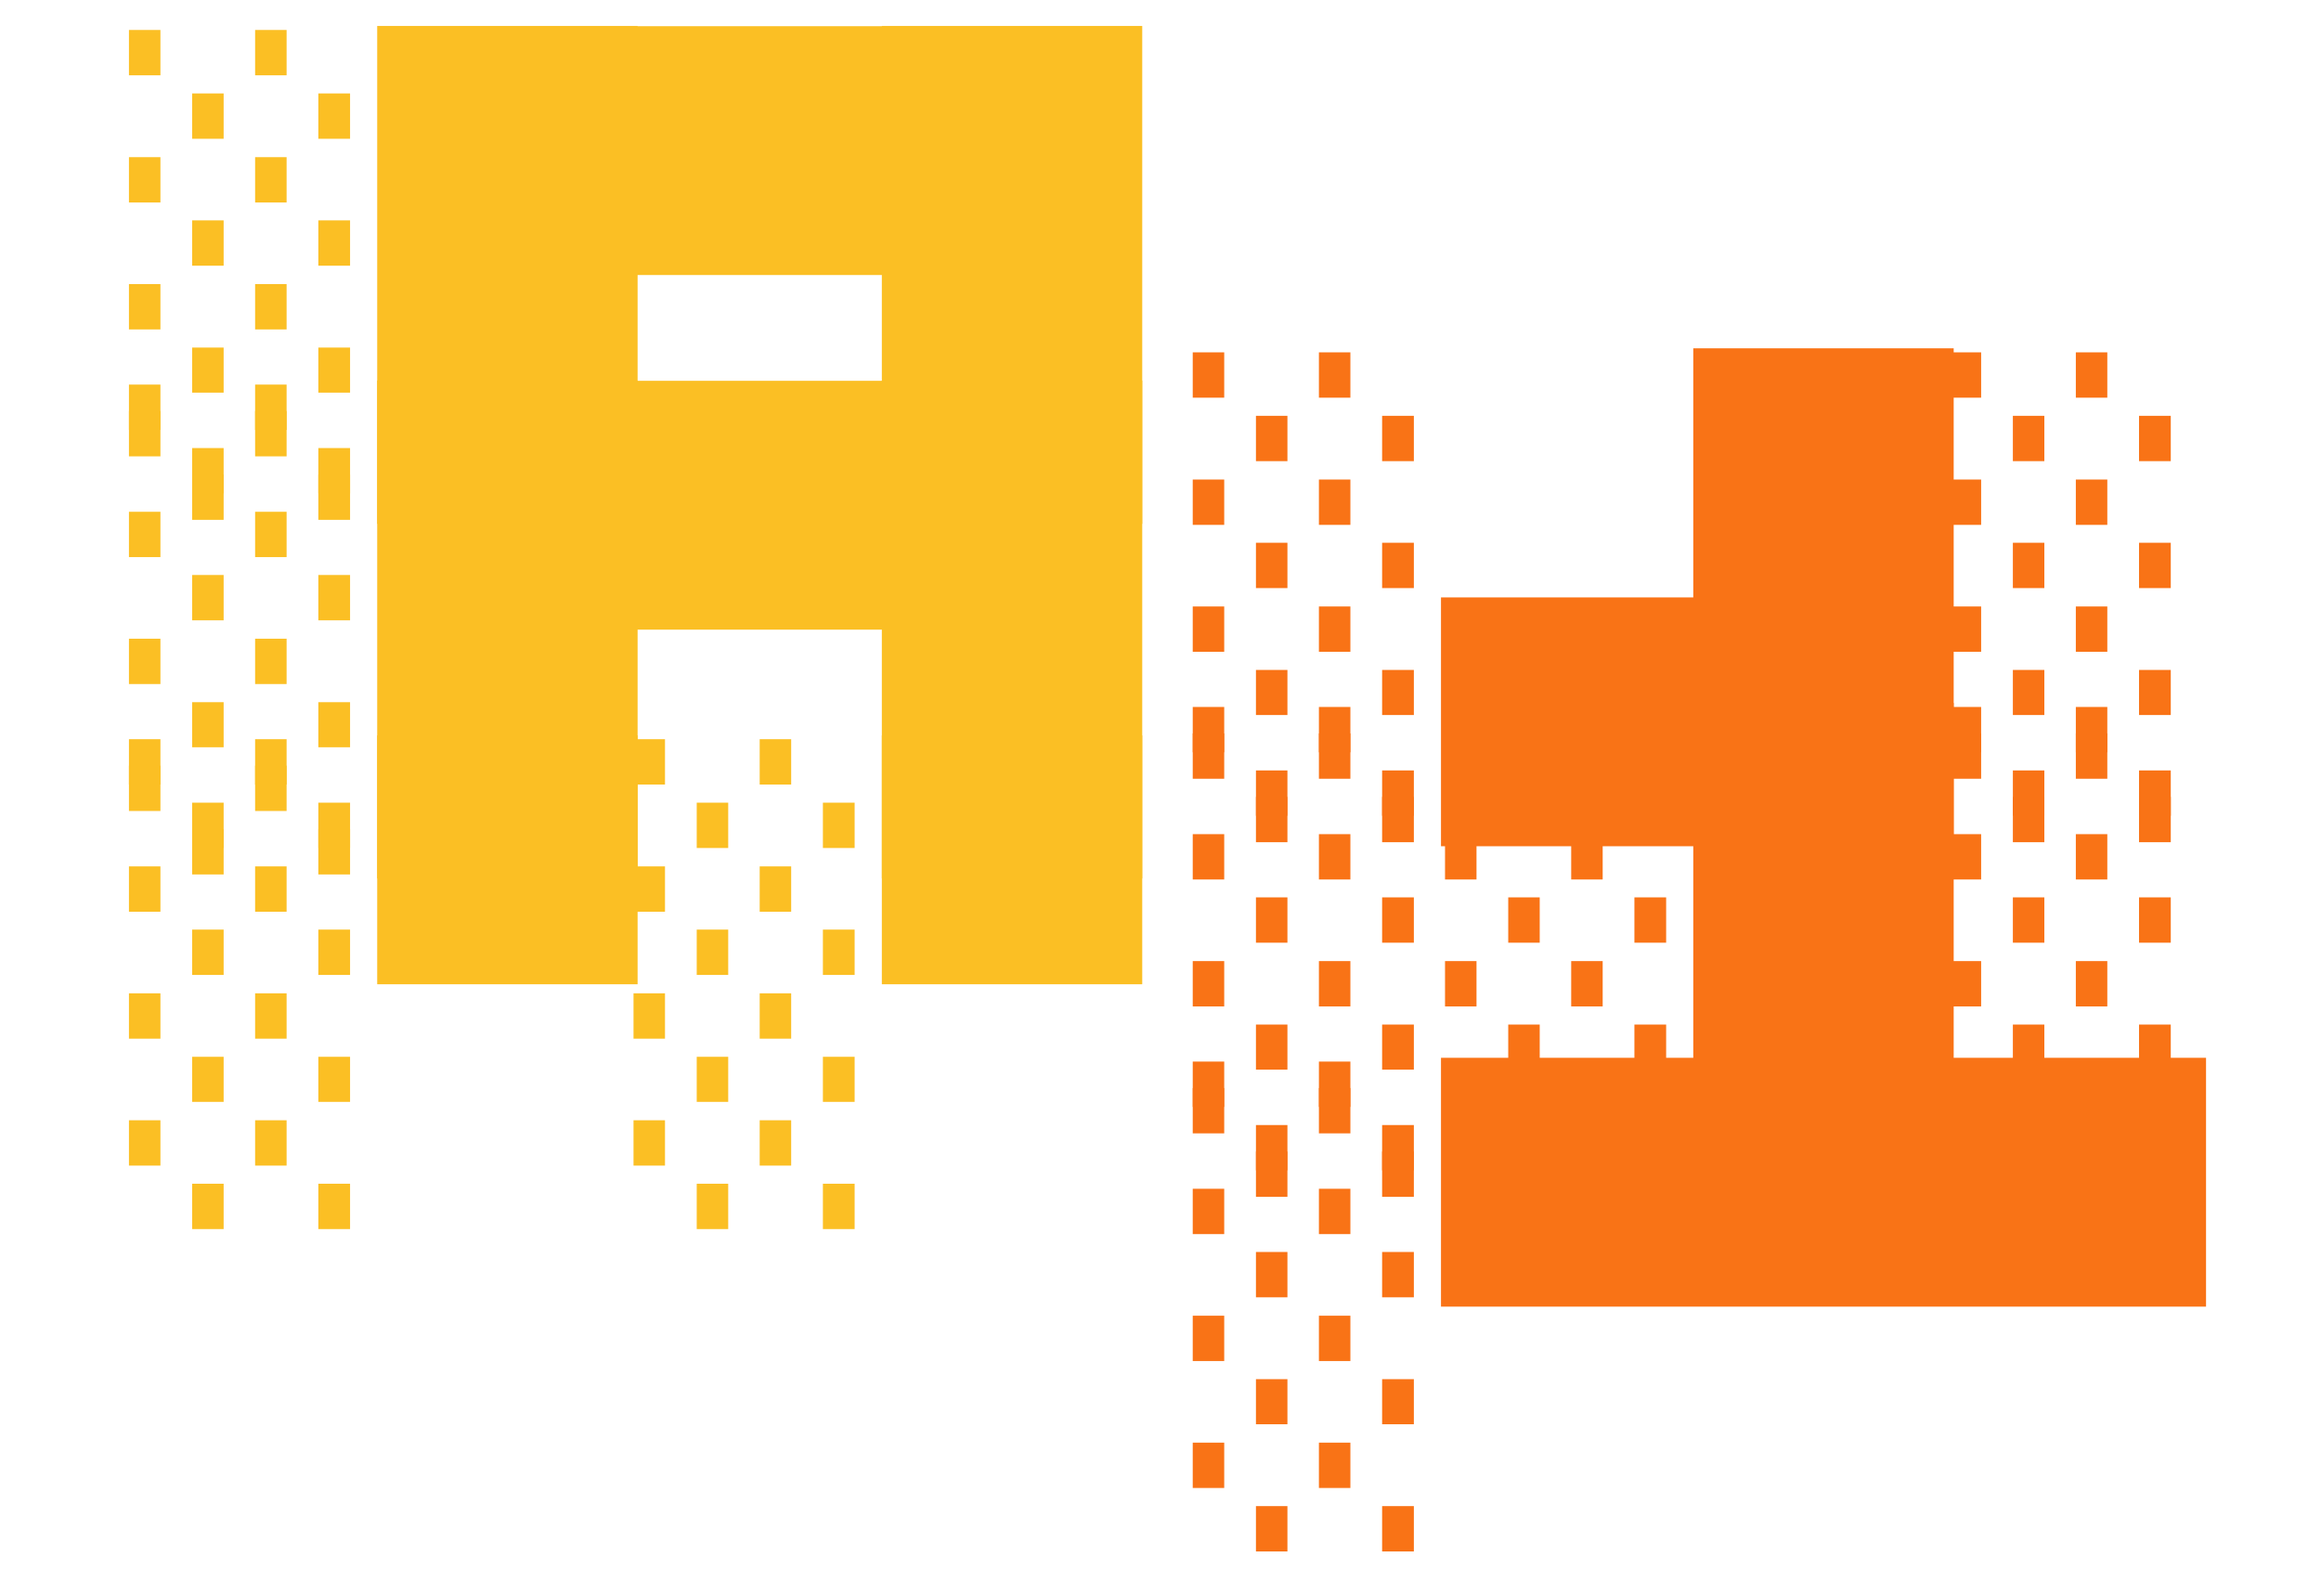
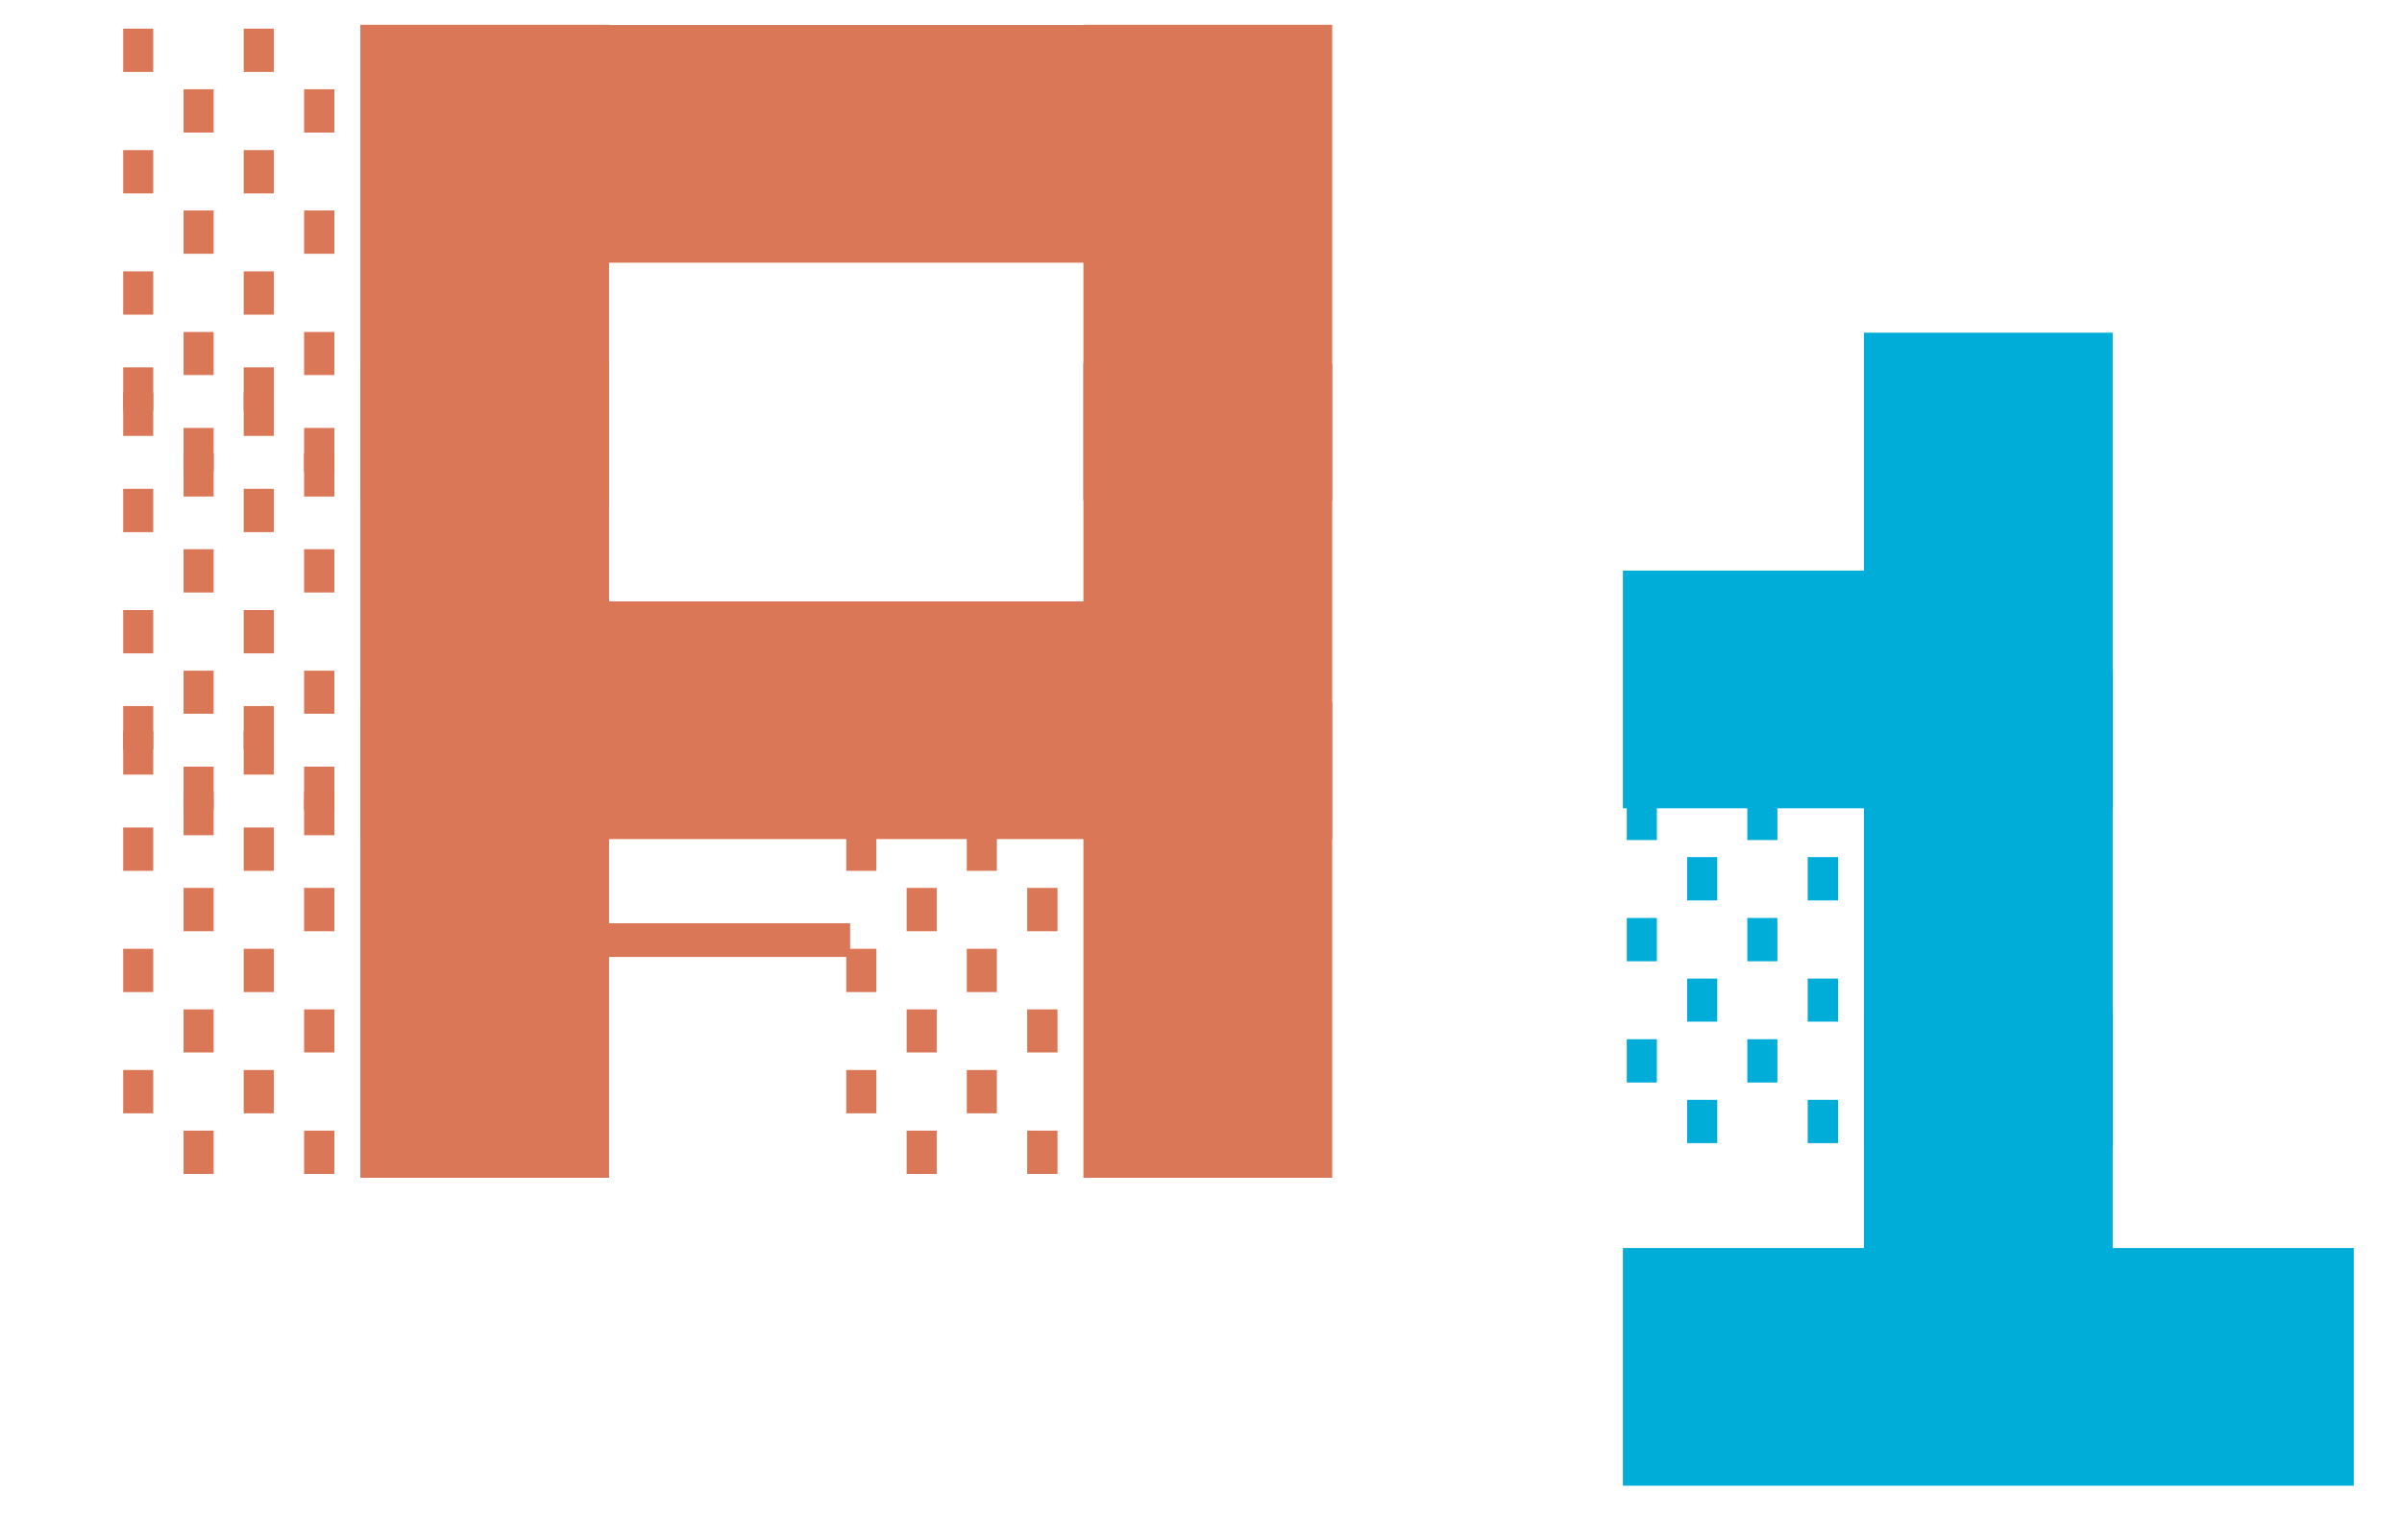
- <svg xmlns="http://www.w3.org/2000/svg" viewBox="0 0 144 99" width="144" height="99" xml:space="preserve">
+ <svg xmlns="http://www.w3.org/2000/svg" viewBox="0 0 156 100" width="156" height="100" xml:space="preserve">
  <style>
    text { font-family: 'Menlo','Consolas','DejaVu Sans Mono',monospace; font-size: 26px; font-weight: 700; white-space: pre; }
  </style>
-   <rect width="144" height="99" fill="transparent" />
-   <text x="8" y="26" fill="#FBBF24">░█▀█</text>
-   <text x="8" y="48" fill="#FBBF24">░█▀█</text>
-   <text x="8" y="70" fill="#FBBF24">░▀░▀</text>
-   <text x="74" y="46" fill="#F97316">░▄█░</text>
-   <text x="74" y="68" fill="#F97316">░░█░</text>
-   <text x="74" y="90" fill="#F97316">░▀▀▀</text>
+   <rect width="156" height="100" fill="transparent" />
+   <text x="8" y="26" fill="#D97757">░█▀▀█</text>
+   <text x="8" y="48" fill="#D97757">░█▄▄█</text>
+   <text x="8" y="70" fill="#D97757">░█─░█</text>
+   <text x="90" y="46" fill="#00ADD8"> ▄█</text>
+   <text x="90" y="68" fill="#00ADD8"> ░█</text>
+   <text x="90" y="90" fill="#00ADD8"> ▄█▄</text>
</svg>
